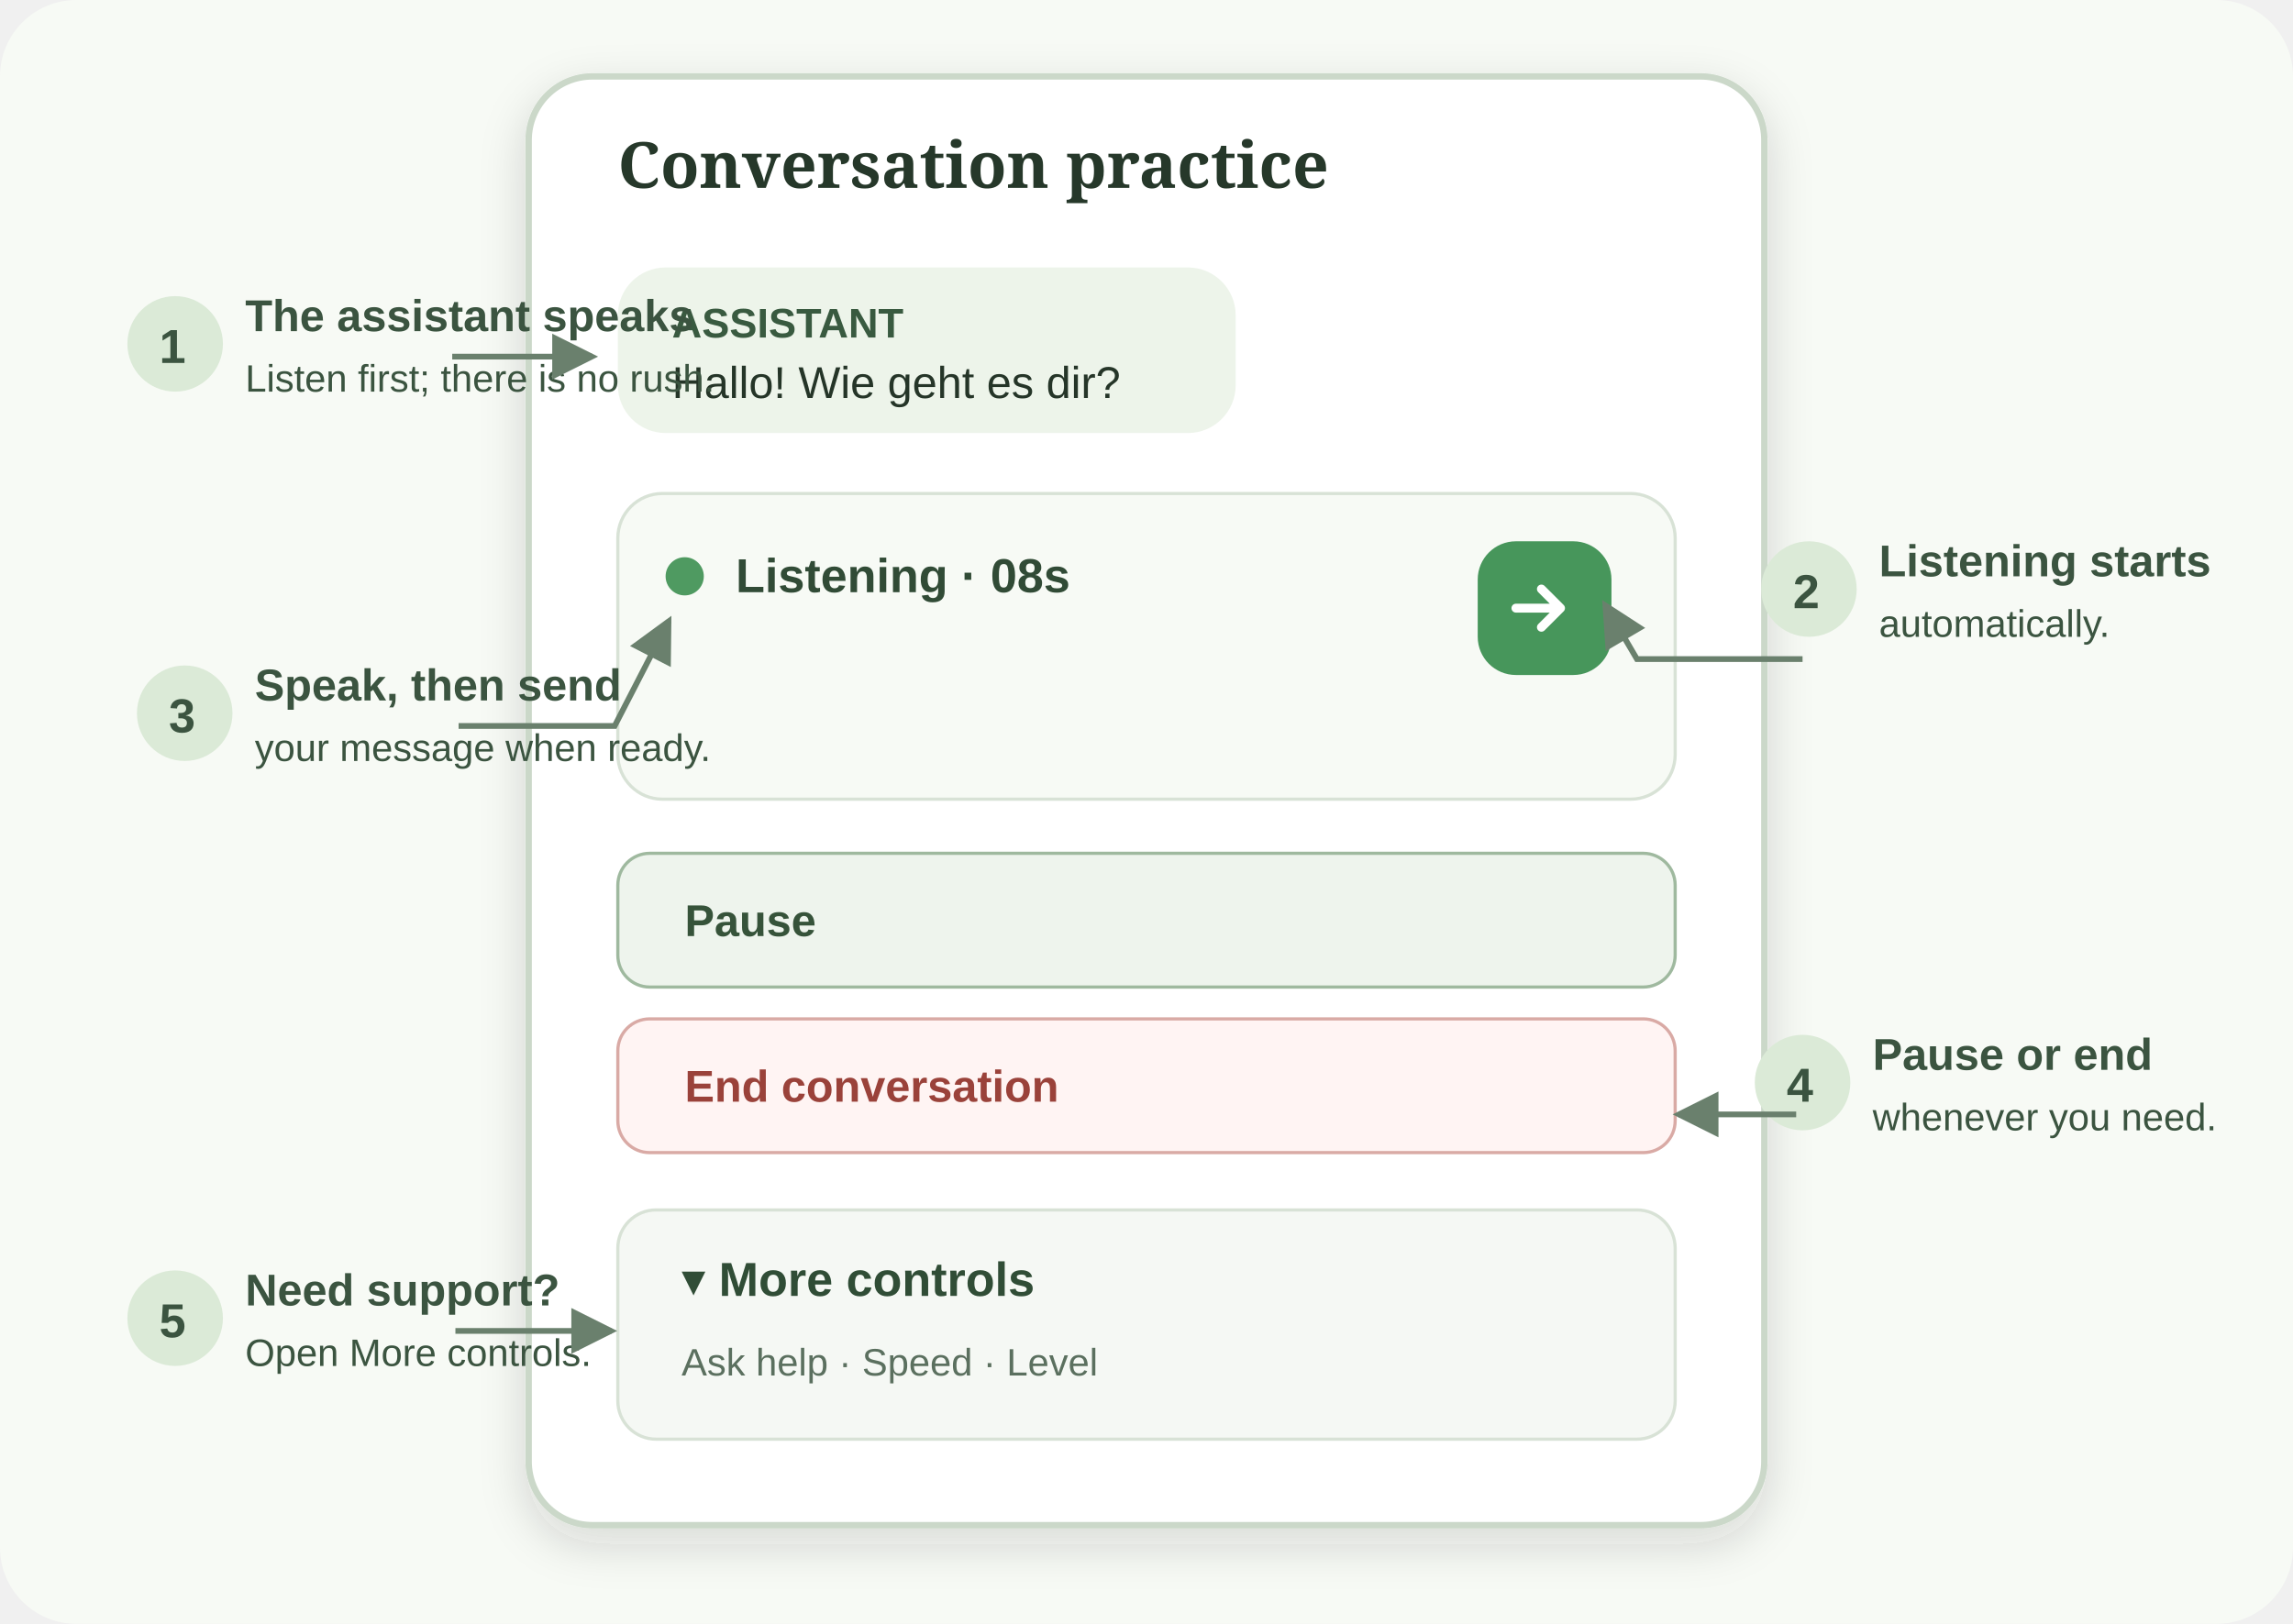
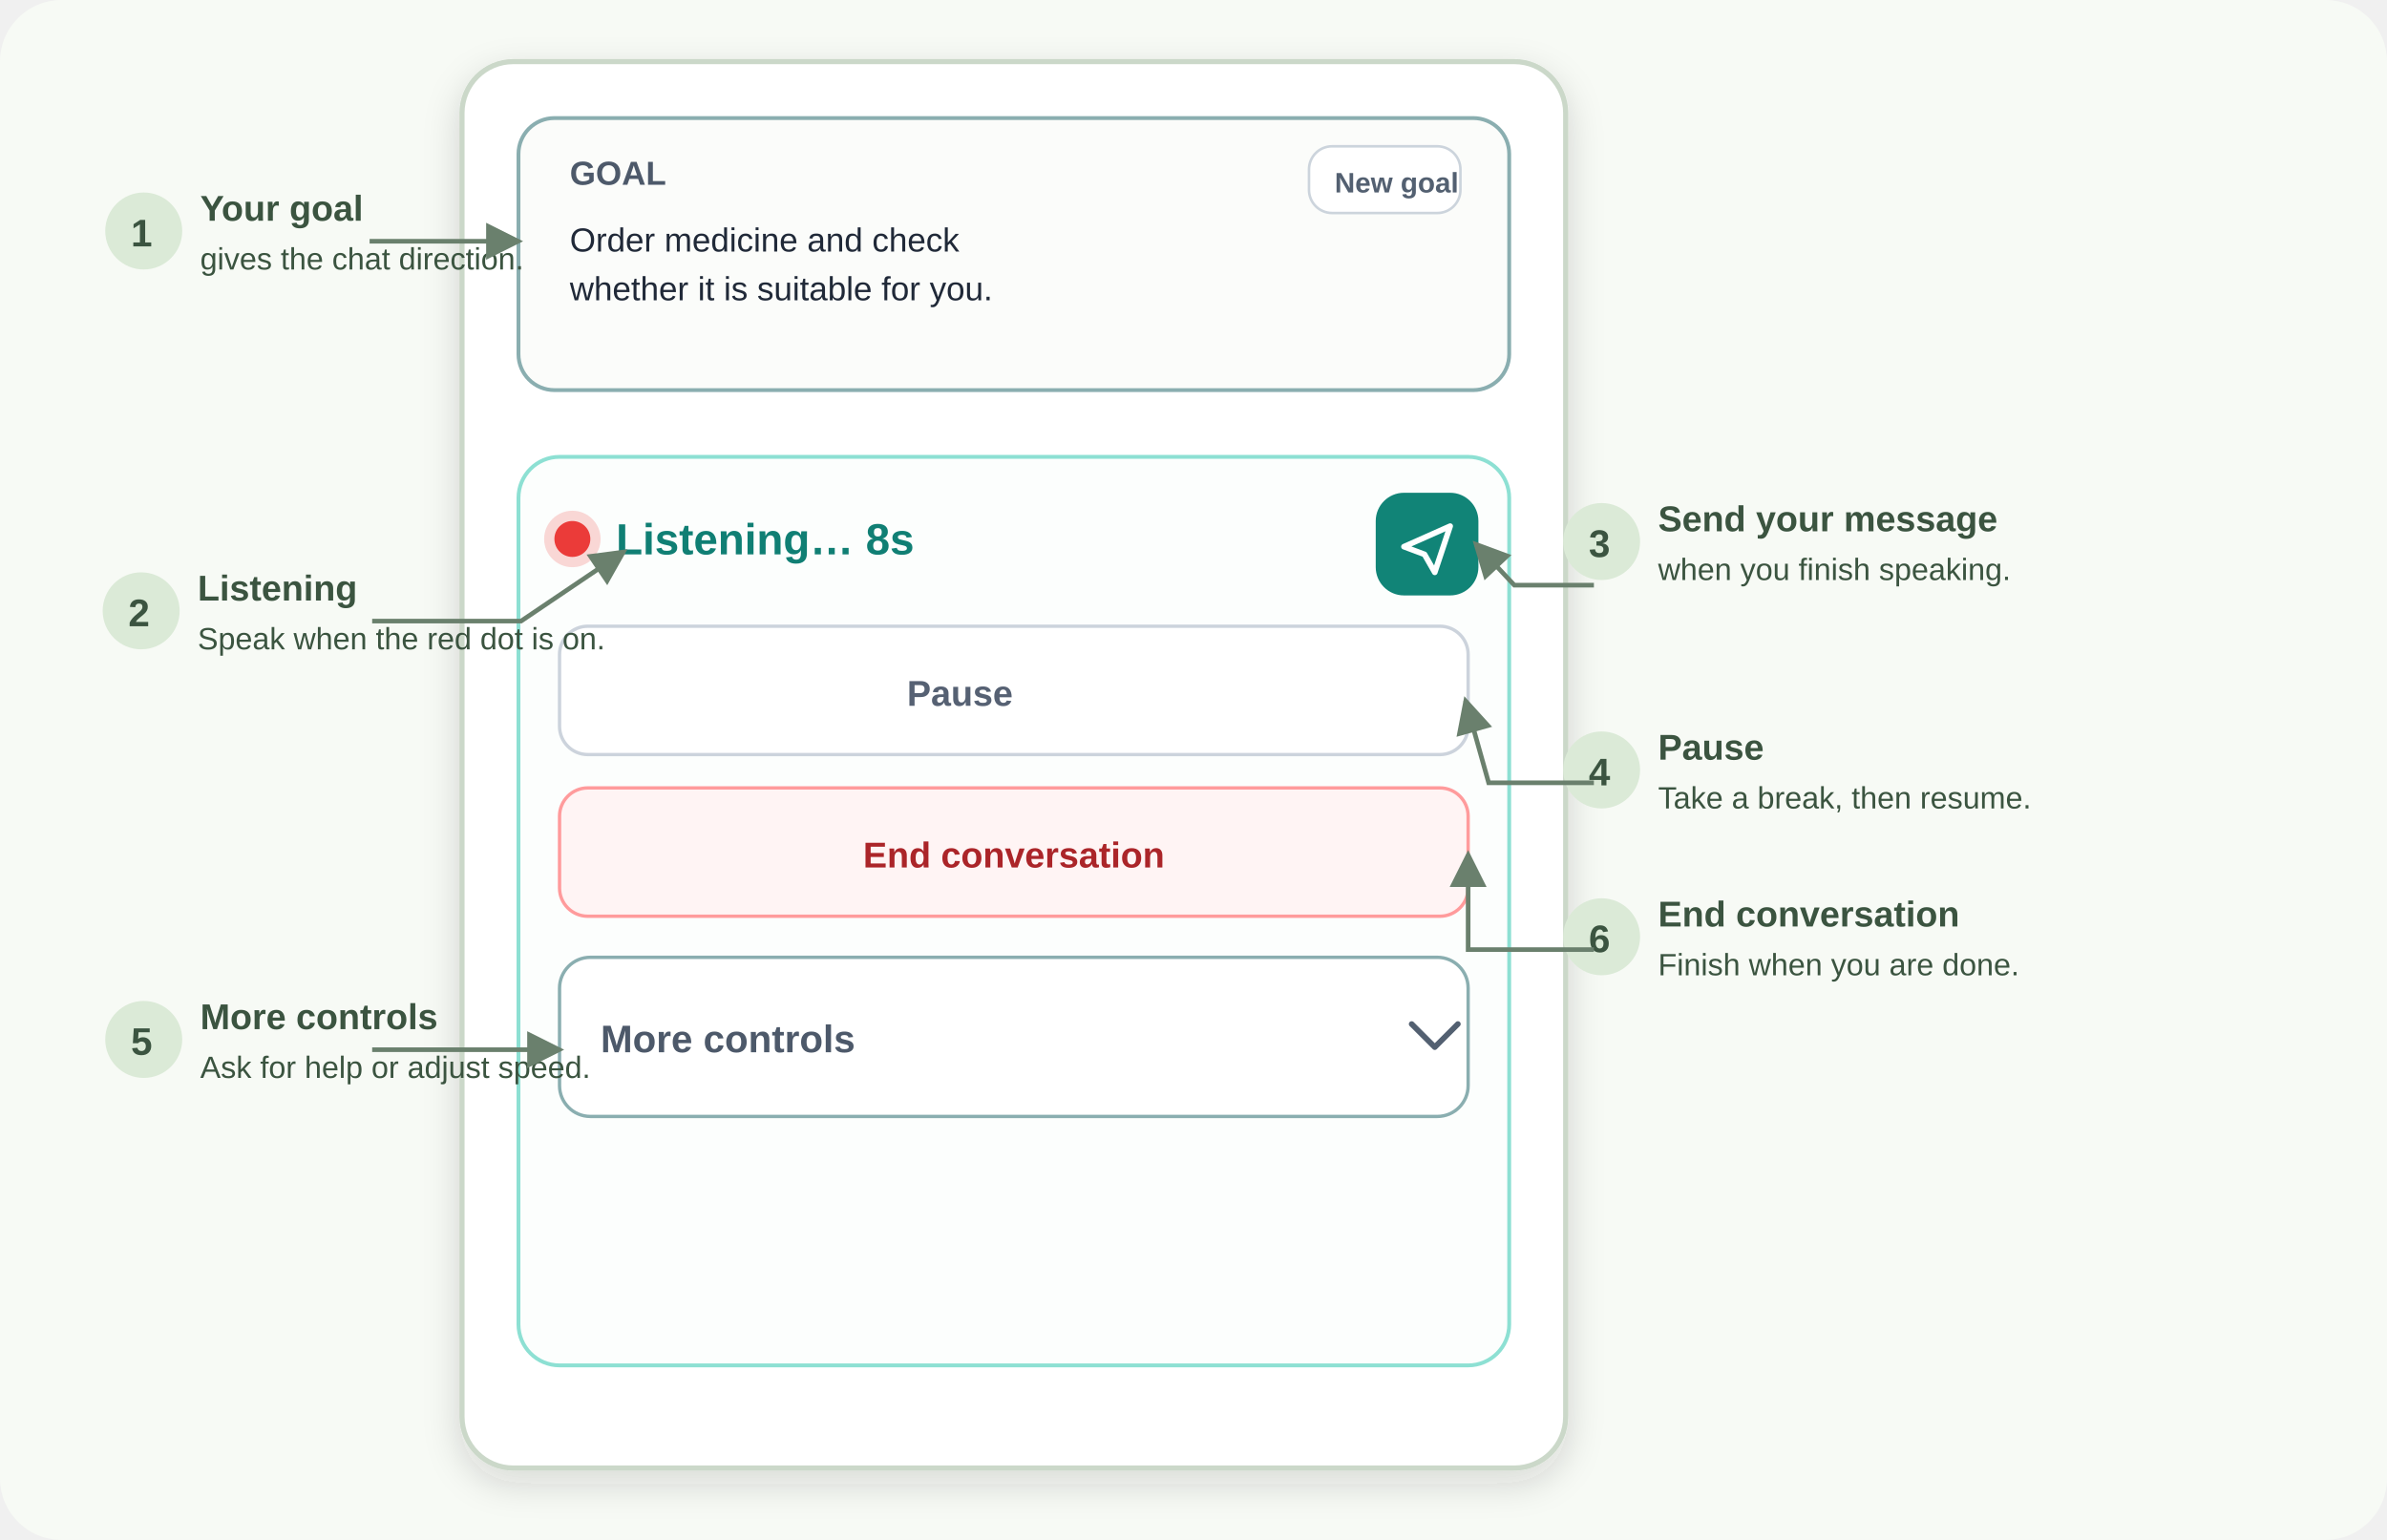
- <svg xmlns="http://www.w3.org/2000/svg" viewBox="0 0 720 510" role="img" aria-labelledby="title desc">
+ <svg xmlns="http://www.w3.org/2000/svg" viewBox="0 0 930 600" role="img" aria-labelledby="title desc">
  <defs>
    <filter id="shadow" x="-10%" y="-10%" width="120%" height="130%">
      <feDropShadow dx="0" dy="5" stdDeviation="7" flood-color="#203526" flood-opacity=".16" />
    </filter>
    <marker id="arrow" markerWidth="8" markerHeight="8" refX="7" refY="4" orient="auto">
      <path d="M0 0 8 4 0 8Z" fill="#6a806d" />
    </marker>
  </defs>
-   <rect width="720" height="510" rx="24" fill="#f7faf5" />
-   <rect x="166" y="24" width="388" height="455" rx="20" fill="#fff" stroke="#cbd8c9" stroke-width="2" filter="url(#shadow)" />
-   <text x="194" y="59" font-family="Georgia, serif" font-size="20" font-weight="700" fill="#26382a">Conversation practice</text>
-   <rect x="194" y="84" width="194" height="52" rx="15" fill="#edf4ea" />
-   <text x="211" y="106" font-family="Arial, sans-serif" font-size="13" font-weight="700" fill="#395a40">ASSISTANT</text>
-   <text x="211" y="125" font-family="Arial, sans-serif" font-size="14" fill="#253528">Hallo! Wie geht es dir?</text>
-   <rect x="194" y="155" width="332" height="96" rx="14" fill="#f7faf5" stroke="#d8e2d6" />
-   <circle cx="215" cy="181" r="6" fill="#4f9a61" />
-   <text x="231" y="186" font-family="Arial, sans-serif" font-size="15" font-weight="700" fill="#314b36">Listening · 08s</text>
-   <rect x="464" y="170" width="42" height="42" rx="12" fill="#47965b" />
-   <path d="M476 191h14m-6-6 6 6-6 6" fill="none" stroke="#fff" stroke-width="2.8" stroke-linecap="round" stroke-linejoin="round" />
-   <rect x="194" y="268" width="332" height="42" rx="10" fill="#eef4ed" stroke="#9fb99f" />
-   <text x="215" y="294" font-family="Arial, sans-serif" font-size="14" font-weight="700" fill="#36533a">Pause</text>
-   <rect x="194" y="320" width="332" height="42" rx="10" fill="#fff4f3" stroke="#d9aaa5" />
-   <text x="215" y="346" font-family="Arial, sans-serif" font-size="14" font-weight="700" fill="#9a423a">End conversation</text>
-   <rect x="194" y="380" width="332" height="72" rx="12" fill="#f5f8f4" stroke="#d8e2d6" />
-   <text x="214" y="407" font-family="Arial, sans-serif" font-size="15" font-weight="700" fill="#304d36">▾  More controls</text>
-   <text x="214" y="432" font-family="Arial, sans-serif" font-size="12" fill="#5b705f">Ask help · Speed · Level</text>
+   <rect width="930" height="600" rx="24" fill="#f7faf5" />
+   <rect x="180" y="24" width="430" height="548" rx="20" fill="#fff" stroke="#cbd8c9" stroke-width="2" filter="url(#shadow)" />
+   <rect x="202" y="46" width="386" height="106" rx="14" fill="#fbfcfa" stroke="#8aaeb0" stroke-width="1.5" />
+   <text x="222" y="72" font-family="Arial, sans-serif" font-size="13" font-weight="700" fill="#4d596a">GOAL</text>
+   <rect x="510" y="57" width="59" height="26" rx="9" fill="#fff" stroke="#ccd4dc" />
+   <text x="520" y="75" font-family="Arial, sans-serif" font-size="11" font-weight="700" fill="#536071">New goal</text>
+   <text x="222" y="98" font-family="Arial, sans-serif" font-size="13" fill="#202938">Order medicine and check</text>
+   <text x="222" y="117" font-family="Arial, sans-serif" font-size="13" fill="#202938">whether it is suitable for you.</text>
+   <rect x="202" y="178" width="386" height="354" rx="16" fill="#fcfefd" stroke="#8de0d3" stroke-width="1.5" />
+   <circle cx="223" cy="210" r="7" fill="#eb3b39" />
+   <circle cx="223" cy="210" r="11" fill="#eb3b39" opacity=".2" />
+   <text x="240" y="216" font-family="Arial, sans-serif" font-size="17" font-weight="700" fill="#107f74">Listening… 8s</text>
+   <rect x="536" y="192" width="40" height="40" rx="11" fill="#118477" />
+   <path d="M547 213l18-8-6 18-4-7z" fill="none" stroke="#fff" stroke-width="2.2" stroke-linejoin="round" />
+   <rect x="218" y="244" width="354" height="50" rx="11" fill="#fff" stroke="#ccd3dc" stroke-width="1.3" />
+   <text x="374" y="275" text-anchor="middle" font-family="Arial, sans-serif" font-size="14" font-weight="700" fill="#566173">Pause</text>
+   <rect x="218" y="307" width="354" height="50" rx="11" fill="#fff4f4" stroke="#ff9b9c" stroke-width="1.3" />
+   <text x="395" y="338" text-anchor="middle" font-family="Arial, sans-serif" font-size="14" font-weight="700" fill="#ab2529">End conversation</text>
+   <rect x="218" y="373" width="354" height="62" rx="12" fill="#fff" stroke="#8aaeb0" stroke-width="1.3" />
+   <text x="234" y="410" font-family="Arial, sans-serif" font-size="15" font-weight="700" fill="#4d596a">More controls</text>
+   <path d="M550 399l9 9 9-9" fill="none" stroke="#536071" stroke-width="2.2" stroke-linecap="round" stroke-linejoin="round" />
  <g font-family="Arial, sans-serif" fill="#3b5440">
-     <circle cx="55" cy="108" r="15" fill="#dbead7" />
-     <text x="50" y="114" font-size="15" font-weight="700">1</text>
-     <text x="77" y="104" font-size="14" font-weight="700">The assistant speaks</text>
-     <text x="77" y="123" font-size="12">Listen first; there is no rush.</text>
-     <circle cx="568" cy="185" r="15" fill="#dbead7" />
-     <text x="563" y="191" font-size="15" font-weight="700">2</text>
-     <text x="590" y="181" font-size="14" font-weight="700">Listening starts</text>
-     <text x="590" y="200" font-size="12">automatically.</text>
-     <circle cx="58" cy="224" r="15" fill="#dbead7" />
-     <text x="53" y="230" font-size="15" font-weight="700">3</text>
-     <text x="80" y="220" font-size="14" font-weight="700">Speak, then send</text>
-     <text x="80" y="239" font-size="12">your message when ready.</text>
-     <circle cx="566" cy="340" r="15" fill="#dbead7" />
-     <text x="561" y="346" font-size="15" font-weight="700">4</text>
-     <text x="588" y="336" font-size="14" font-weight="700">Pause or end</text>
-     <text x="588" y="355" font-size="12">whenever you need.</text>
-     <circle cx="55" cy="414" r="15" fill="#dbead7" />
-     <text x="50" y="420" font-size="15" font-weight="700">5</text>
-     <text x="77" y="410" font-size="14" font-weight="700">Need support?</text>
-     <text x="77" y="429" font-size="12">Open More controls.</text>
+     <circle cx="56" cy="90" r="15" fill="#dbead7" />
+     <text x="51" y="96" font-size="15" font-weight="700">1</text>
+     <text x="78" y="86" font-size="14" font-weight="700">Your goal</text>
+     <text x="78" y="105" font-size="12">gives the chat direction.</text>
+     <circle cx="624" cy="211" r="15" fill="#dbead7" />
+     <text x="619" y="217" font-size="15" font-weight="700">3</text>
+     <text x="646" y="207" font-size="14" font-weight="700">Send your message</text>
+     <text x="646" y="226" font-size="12">when you finish speaking.</text>
+     <circle cx="55" cy="238" r="15" fill="#dbead7" />
+     <text x="50" y="244" font-size="15" font-weight="700">2</text>
+     <text x="77" y="234" font-size="14" font-weight="700">Listening</text>
+     <text x="77" y="253" font-size="12">Speak when the red dot is on.</text>
+     <circle cx="624" cy="300" r="15" fill="#dbead7" />
+     <text x="619" y="306" font-size="15" font-weight="700">4</text>
+     <text x="646" y="296" font-size="14" font-weight="700">Pause</text>
+     <text x="646" y="315" font-size="12">Take a break, then resume.</text>
+     <circle cx="56" cy="405" r="15" fill="#dbead7" />
+     <text x="51" y="411" font-size="15" font-weight="700">5</text>
+     <text x="78" y="401" font-size="14" font-weight="700">More controls</text>
+     <text x="78" y="420" font-size="12">Ask for help or adjust speed.</text>
+     <circle cx="624" cy="365" r="15" fill="#dbead7" />
+     <text x="619" y="371" font-size="15" font-weight="700">6</text>
+     <text x="646" y="361" font-size="14" font-weight="700">End conversation</text>
+     <text x="646" y="380" font-size="12">Finish when you are done.</text>
  </g>
  <g fill="none" stroke="#6a806d" stroke-width="1.8" marker-end="url(#arrow)">
-     <path d="M142 112h44" />
-     <path d="M566 207h-52l-10-17" />
-     <path d="M144 228h49l17-33" />
-     <path d="M564 350h-37" />
-     <path d="M143 418h49" />
+     <path d="M144 94h58" />
+     <path d="M621 228h-31l-15-16" />
+     <path d="M145 242h58l40-27" />
+     <path d="M621 305h-41l-9-32" />
+     <path d="M145 409h73" />
+     <path d="M621 370h-49v-37" />
  </g>
</svg>
